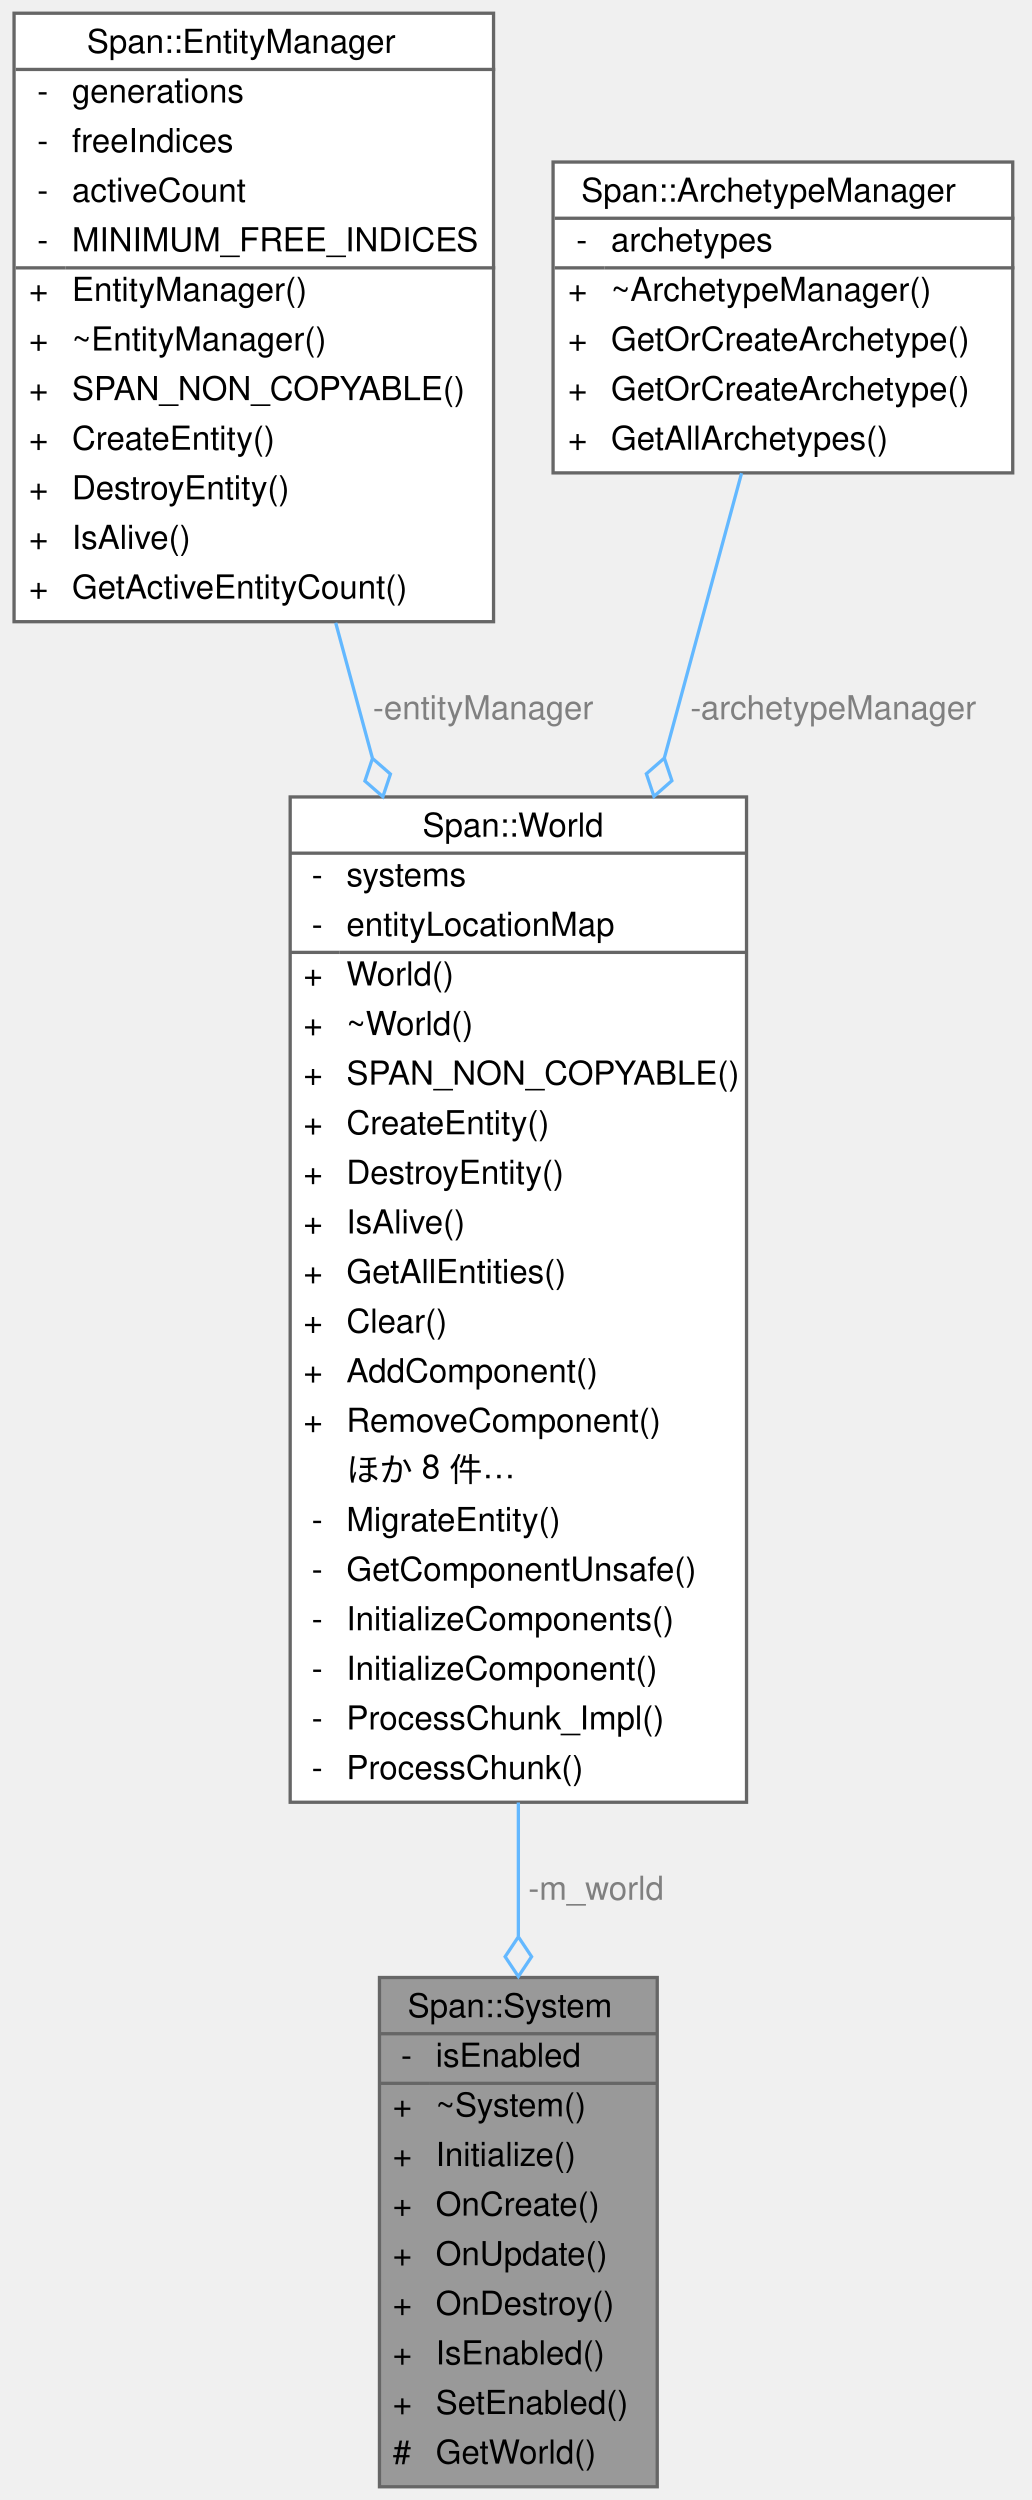
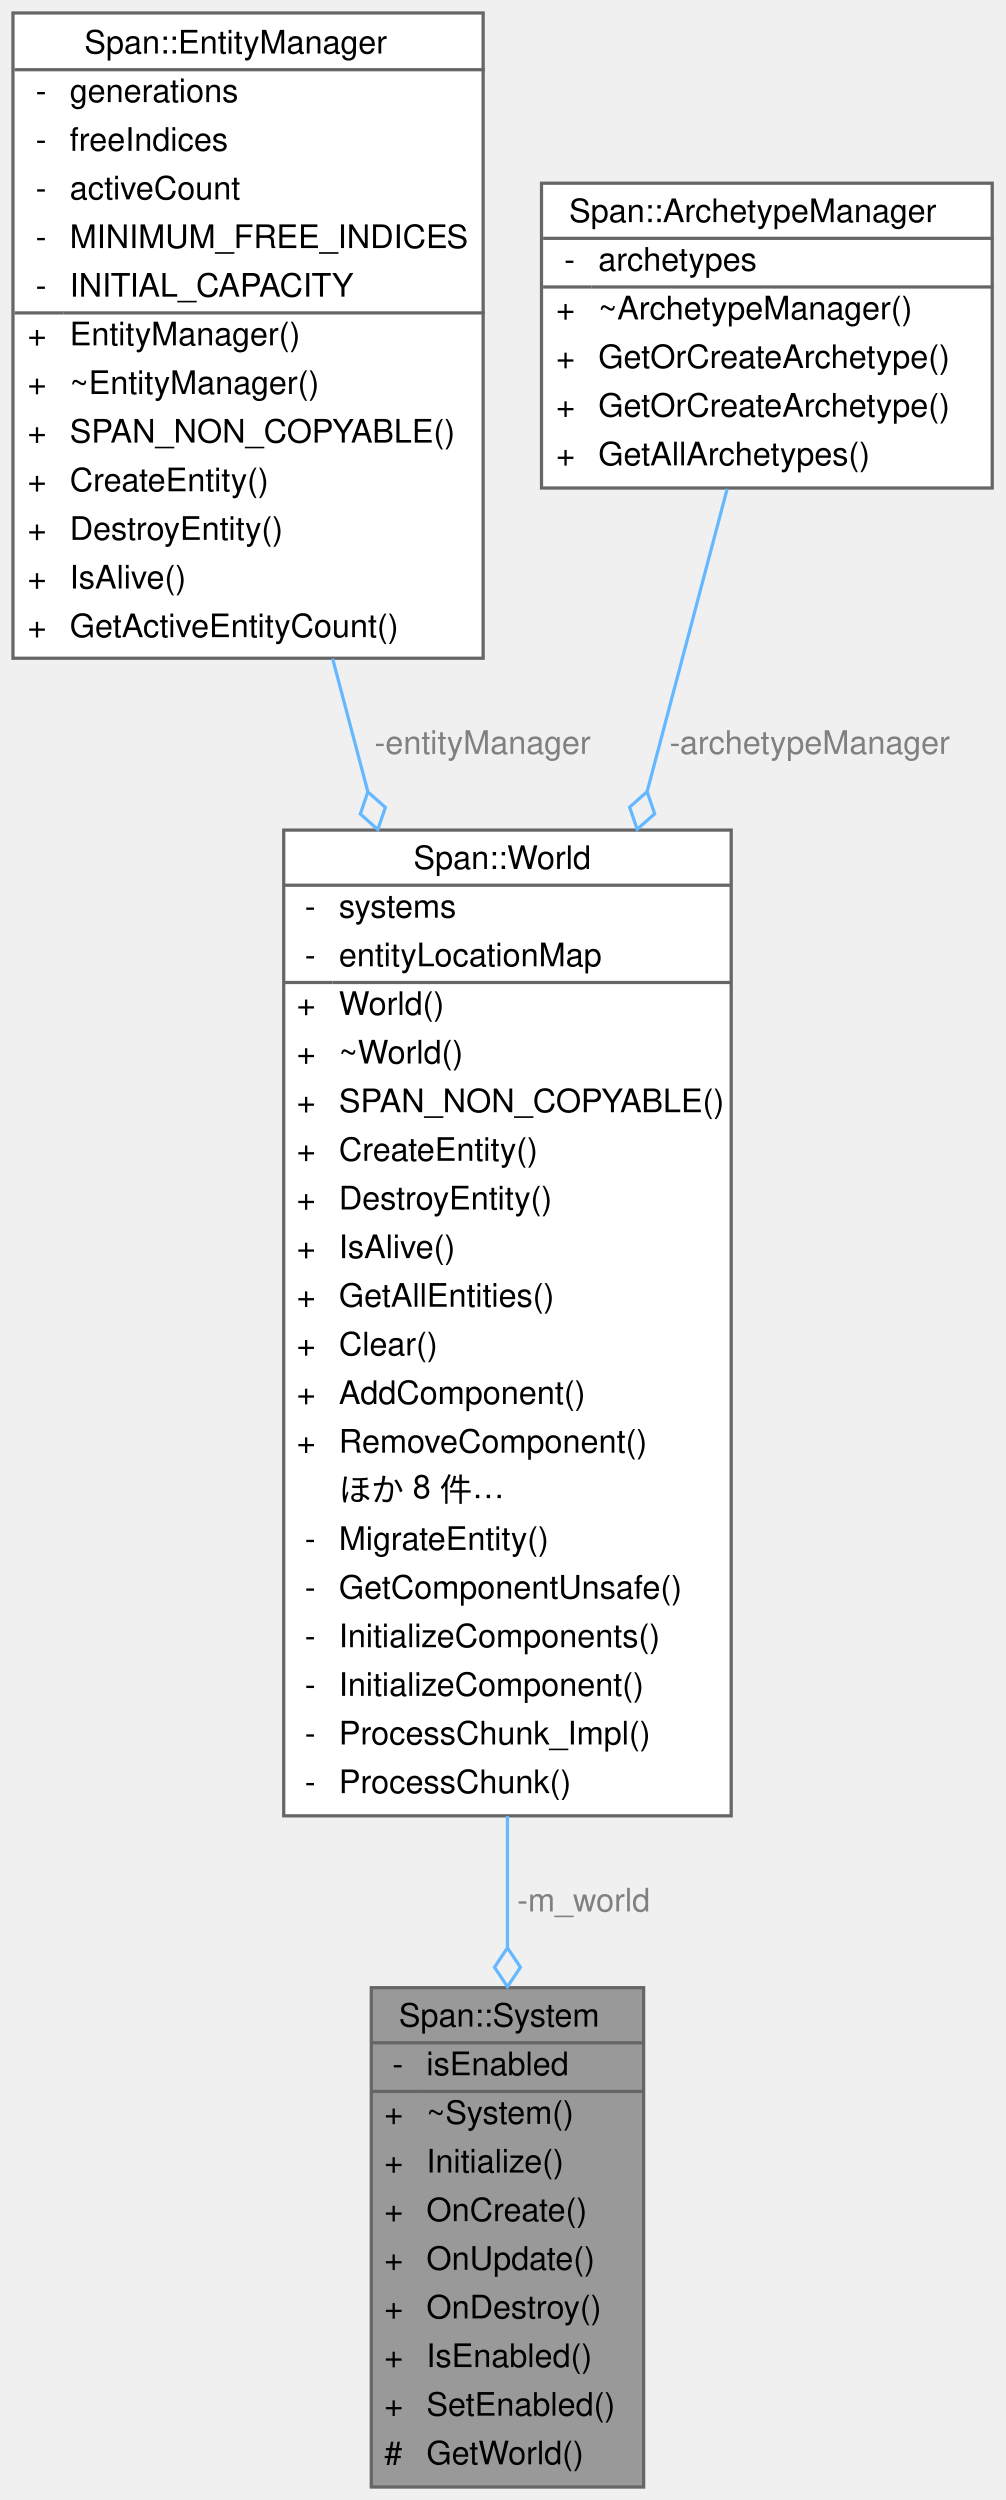
- <svg xmlns="http://www.w3.org/2000/svg" xmlns:xlink="http://www.w3.org/1999/xlink" width="312pt" height="756pt" viewBox="0.00 0.00 311.50 756.00">
-   <g id="graph0" class="graph" transform="scale(1 1) rotate(0) translate(4 752)">
+ <svg xmlns="http://www.w3.org/2000/svg" xmlns:xlink="http://www.w3.org/1999/xlink" width="310pt" height="771pt" viewBox="0.00 0.00 310.00 771.00">
+   <g id="graph0" class="graph" transform="scale(1 1) rotate(0) translate(4 767)">
    <g id="Node000001" class="node">
      <g id="a_Node000001">
        <a xlink:title="🧠 ゲームロジックを実装するための基底クラス。">
          <polygon fill="#999999" stroke="transparent" points="194.5,-154 110.5,-154 110.5,0 194.5,0 194.5,-154" />
          <text text-anchor="start" x="119" y="-142" font-family="Helvetica,sans-Serif" font-size="10.00">Span::System</text>
          <text text-anchor="start" x="117" y="-127" font-family="Helvetica,sans-Serif" font-size="10.00">-</text>
          <text text-anchor="start" x="127.5" y="-127" font-family="Helvetica,sans-Serif" font-size="10.00">isEnabled</text>
          <text text-anchor="start" x="114.5" y="-112" font-family="Helvetica,sans-Serif" font-size="10.00">+</text>
          <text text-anchor="start" x="127.5" y="-112" font-family="Helvetica,sans-Serif" font-size="10.00">~System()</text>
          <text text-anchor="start" x="114.5" y="-97" font-family="Helvetica,sans-Serif" font-size="10.00">+</text>
          <text text-anchor="start" x="127.5" y="-97" font-family="Helvetica,sans-Serif" font-size="10.00">Initialize()</text>
          <text text-anchor="start" x="114.5" y="-82" font-family="Helvetica,sans-Serif" font-size="10.00">+</text>
          <text text-anchor="start" x="127.5" y="-82" font-family="Helvetica,sans-Serif" font-size="10.00">OnCreate()</text>
          <text text-anchor="start" x="114.5" y="-67" font-family="Helvetica,sans-Serif" font-size="10.00">+</text>
          <text text-anchor="start" x="127.5" y="-67" font-family="Helvetica,sans-Serif" font-size="10.00">OnUpdate()</text>
          <text text-anchor="start" x="114.5" y="-52" font-family="Helvetica,sans-Serif" font-size="10.00">+</text>
          <text text-anchor="start" x="127.5" y="-52" font-family="Helvetica,sans-Serif" font-size="10.00">OnDestroy()</text>
          <text text-anchor="start" x="114.5" y="-37" font-family="Helvetica,sans-Serif" font-size="10.00">+</text>
          <text text-anchor="start" x="127.5" y="-37" font-family="Helvetica,sans-Serif" font-size="10.00">IsEnabled()</text>
          <text text-anchor="start" x="114.5" y="-22" font-family="Helvetica,sans-Serif" font-size="10.00">+</text>
          <text text-anchor="start" x="127.5" y="-22" font-family="Helvetica,sans-Serif" font-size="10.00">SetEnabled()</text>
          <text text-anchor="start" x="114.5" y="-7" font-family="Helvetica,sans-Serif" font-size="10.00">#</text>
          <text text-anchor="start" x="127.5" y="-7" font-family="Helvetica,sans-Serif" font-size="10.00">GetWorld()</text>
          <polygon fill="#666666" stroke="#666666" points="110.5,-137 110.5,-137 194.5,-137 194.5,-137 110.5,-137" />
          <polygon fill="#666666" stroke="#666666" points="110.5,-122 110.5,-122 125.5,-122 125.5,-122 110.5,-122" />
          <polygon fill="#666666" stroke="#666666" points="125.5,-122 125.5,-122 194.5,-122 194.5,-122 125.5,-122" />
          <polygon fill="none" stroke="#666666" points="110.5,0 110.5,-154 194.5,-154 194.5,0 110.5,0" />
        </a>
      </g>
    </g>
    <g id="Node000002" class="node">
      <g id="a_Node000002">
        <a xlink:href="classSpan_1_1World.html" target="_top" xlink:title="🌏 ECSの管理マネージャー。全てのEntityとSystemを保持します。">
          <polygon fill="white" stroke="transparent" points="221.5,-511 83.5,-511 83.5,-207 221.5,-207 221.5,-511" />
          <text text-anchor="start" x="123.5" y="-499" font-family="Helvetica,sans-Serif" font-size="10.00">Span::World</text>
          <text text-anchor="start" x="90" y="-484" font-family="Helvetica,sans-Serif" font-size="10.00">-</text>
          <text text-anchor="start" x="100.5" y="-484" font-family="Helvetica,sans-Serif" font-size="10.00">systems</text>
          <text text-anchor="start" x="90" y="-469" font-family="Helvetica,sans-Serif" font-size="10.00">-</text>
          <text text-anchor="start" x="100.5" y="-469" font-family="Helvetica,sans-Serif" font-size="10.00">entityLocationMap</text>
          <text text-anchor="start" x="87.5" y="-454" font-family="Helvetica,sans-Serif" font-size="10.00">+</text>
          <text text-anchor="start" x="100.5" y="-454" font-family="Helvetica,sans-Serif" font-size="10.00">World()</text>
          <text text-anchor="start" x="87.5" y="-439" font-family="Helvetica,sans-Serif" font-size="10.00">+</text>
          <text text-anchor="start" x="100.5" y="-439" font-family="Helvetica,sans-Serif" font-size="10.00">~World()</text>
          <text text-anchor="start" x="87.5" y="-424" font-family="Helvetica,sans-Serif" font-size="10.00">+</text>
          <text text-anchor="start" x="100.5" y="-424" font-family="Helvetica,sans-Serif" font-size="10.00">SPAN_NON_COPYABLE()</text>
          <text text-anchor="start" x="87.5" y="-409" font-family="Helvetica,sans-Serif" font-size="10.00">+</text>
          <text text-anchor="start" x="100.5" y="-409" font-family="Helvetica,sans-Serif" font-size="10.00">CreateEntity()</text>
          <text text-anchor="start" x="87.5" y="-394" font-family="Helvetica,sans-Serif" font-size="10.00">+</text>
          <text text-anchor="start" x="100.5" y="-394" font-family="Helvetica,sans-Serif" font-size="10.00">DestroyEntity()</text>
          <text text-anchor="start" x="87.5" y="-379" font-family="Helvetica,sans-Serif" font-size="10.00">+</text>
          <text text-anchor="start" x="100.5" y="-379" font-family="Helvetica,sans-Serif" font-size="10.00">IsAlive()</text>
          <text text-anchor="start" x="87.5" y="-364" font-family="Helvetica,sans-Serif" font-size="10.00">+</text>
          <text text-anchor="start" x="100.5" y="-364" font-family="Helvetica,sans-Serif" font-size="10.00">GetAllEntities()</text>
          <text text-anchor="start" x="87.5" y="-349" font-family="Helvetica,sans-Serif" font-size="10.00">+</text>
          <text text-anchor="start" x="100.5" y="-349" font-family="Helvetica,sans-Serif" font-size="10.00">Clear()</text>
          <text text-anchor="start" x="87.5" y="-334" font-family="Helvetica,sans-Serif" font-size="10.00">+</text>
          <text text-anchor="start" x="100.5" y="-334" font-family="Helvetica,sans-Serif" font-size="10.00">AddComponent()</text>
          <text text-anchor="start" x="87.5" y="-319" font-family="Helvetica,sans-Serif" font-size="10.00">+</text>
          <text text-anchor="start" x="100.5" y="-319" font-family="Helvetica,sans-Serif" font-size="10.00">RemoveComponent()</text>
          <text text-anchor="start" x="100.5" y="-304" font-family="Helvetica,sans-Serif" font-size="10.00">ほか 8 件…</text>
          <text text-anchor="start" x="90" y="-289" font-family="Helvetica,sans-Serif" font-size="10.00">-</text>
          <text text-anchor="start" x="100.5" y="-289" font-family="Helvetica,sans-Serif" font-size="10.00">MigrateEntity()</text>
          <text text-anchor="start" x="90" y="-274" font-family="Helvetica,sans-Serif" font-size="10.00">-</text>
          <text text-anchor="start" x="100.5" y="-274" font-family="Helvetica,sans-Serif" font-size="10.00">GetComponentUnsafe()</text>
          <text text-anchor="start" x="90" y="-259" font-family="Helvetica,sans-Serif" font-size="10.00">-</text>
          <text text-anchor="start" x="100.5" y="-259" font-family="Helvetica,sans-Serif" font-size="10.00">InitializeComponents()</text>
          <text text-anchor="start" x="90" y="-244" font-family="Helvetica,sans-Serif" font-size="10.00">-</text>
          <text text-anchor="start" x="100.5" y="-244" font-family="Helvetica,sans-Serif" font-size="10.00">InitializeComponent()</text>
          <text text-anchor="start" x="90" y="-229" font-family="Helvetica,sans-Serif" font-size="10.00">-</text>
          <text text-anchor="start" x="100.5" y="-229" font-family="Helvetica,sans-Serif" font-size="10.00">ProcessChunk_Impl()</text>
          <text text-anchor="start" x="90" y="-214" font-family="Helvetica,sans-Serif" font-size="10.00">-</text>
          <text text-anchor="start" x="100.5" y="-214" font-family="Helvetica,sans-Serif" font-size="10.00">ProcessChunk()</text>
          <polygon fill="#666666" stroke="#666666" points="83.5,-494 83.5,-494 221.5,-494 221.5,-494 83.5,-494" />
          <polygon fill="#666666" stroke="#666666" points="83.5,-464 83.5,-464 98.5,-464 98.5,-464 83.5,-464" />
          <polygon fill="#666666" stroke="#666666" points="98.5,-464 98.5,-464 221.5,-464 221.5,-464 98.5,-464" />
          <polygon fill="none" stroke="#666666" points="83.5,-207 83.5,-511 221.5,-511 221.5,-207 83.5,-207" />
        </a>
      </g>
    </g>
    <g id="edge1_Node000001_Node000002" class="edge">
      <g id="a_edge1_Node000001_Node000002">
        <a xlink:title=" ">
          <path fill="none" stroke="#63b8ff" d="M152.5,-206.94C152.5,-193.14 152.5,-179.48 152.5,-166.51" />
          <polygon fill="none" stroke="#63b8ff" points="152.5,-166.3 148.5,-160.3 152.5,-154.3 156.5,-160.3 152.5,-166.3" />
        </a>
      </g>
      <text text-anchor="start" x="155.5" y="-177.5" font-family="Helvetica,sans-Serif" font-size="10.00" fill="grey">-m_world</text>
    </g>
    <g id="Node000003" class="node">
      <g id="a_Node000003">
        <a xlink:href="classSpan_1_1EntityManager.html" target="_top" xlink:title="🆔 Entity IDの発行、破棄、有効性チェックを行う管理クラス。">
-           <polygon fill="white" stroke="transparent" points="145,-748 0,-748 0,-564 145,-564 145,-748" />
-           <text text-anchor="start" x="22" y="-736" font-family="Helvetica,sans-Serif" font-size="10.00">Span::EntityManager</text>
-           <text text-anchor="start" x="7" y="-721" font-family="Helvetica,sans-Serif" font-size="10.00">-</text>
-           <text text-anchor="start" x="17.5" y="-721" font-family="Helvetica,sans-Serif" font-size="10.00">generations</text>
-           <text text-anchor="start" x="7" y="-706" font-family="Helvetica,sans-Serif" font-size="10.00">-</text>
-           <text text-anchor="start" x="17.5" y="-706" font-family="Helvetica,sans-Serif" font-size="10.00">freeIndices</text>
-           <text text-anchor="start" x="7" y="-691" font-family="Helvetica,sans-Serif" font-size="10.00">-</text>
-           <text text-anchor="start" x="17.5" y="-691" font-family="Helvetica,sans-Serif" font-size="10.00">activeCount</text>
-           <text text-anchor="start" x="7" y="-676" font-family="Helvetica,sans-Serif" font-size="10.00">-</text>
-           <text text-anchor="start" x="17.5" y="-676" font-family="Helvetica,sans-Serif" font-size="10.00">MINIMUM_FREE_INDICES</text>
-           <text text-anchor="start" x="4.5" y="-661" font-family="Helvetica,sans-Serif" font-size="10.00">+</text>
-           <text text-anchor="start" x="17.5" y="-661" font-family="Helvetica,sans-Serif" font-size="10.00">EntityManager()</text>
-           <text text-anchor="start" x="4.5" y="-646" font-family="Helvetica,sans-Serif" font-size="10.00">+</text>
-           <text text-anchor="start" x="17.5" y="-646" font-family="Helvetica,sans-Serif" font-size="10.00">~EntityManager()</text>
-           <text text-anchor="start" x="4.5" y="-631" font-family="Helvetica,sans-Serif" font-size="10.00">+</text>
-           <text text-anchor="start" x="17.5" y="-631" font-family="Helvetica,sans-Serif" font-size="10.00">SPAN_NON_COPYABLE()</text>
-           <text text-anchor="start" x="4.5" y="-616" font-family="Helvetica,sans-Serif" font-size="10.00">+</text>
-           <text text-anchor="start" x="17.5" y="-616" font-family="Helvetica,sans-Serif" font-size="10.00">CreateEntity()</text>
-           <text text-anchor="start" x="4.5" y="-601" font-family="Helvetica,sans-Serif" font-size="10.00">+</text>
-           <text text-anchor="start" x="17.5" y="-601" font-family="Helvetica,sans-Serif" font-size="10.00">DestroyEntity()</text>
-           <text text-anchor="start" x="4.5" y="-586" font-family="Helvetica,sans-Serif" font-size="10.00">+</text>
-           <text text-anchor="start" x="17.5" y="-586" font-family="Helvetica,sans-Serif" font-size="10.00">IsAlive()</text>
-           <text text-anchor="start" x="4.5" y="-571" font-family="Helvetica,sans-Serif" font-size="10.00">+</text>
-           <text text-anchor="start" x="17.5" y="-571" font-family="Helvetica,sans-Serif" font-size="10.00">GetActiveEntityCount()</text>
-           <polygon fill="#666666" stroke="#666666" points="0.5,-731 0.5,-731 145.5,-731 145.5,-731 0.5,-731" />
-           <polygon fill="#666666" stroke="#666666" points="0.5,-671 0.5,-671 15.5,-671 15.5,-671 0.5,-671" />
-           <polygon fill="#666666" stroke="#666666" points="15.5,-671 15.5,-671 145.5,-671 145.5,-671 15.5,-671" />
-           <polygon fill="none" stroke="#666666" points="0,-564 0,-748 145,-748 145,-564 0,-564" />
+           <polygon fill="white" stroke="transparent" points="145,-763 0,-763 0,-564 145,-564 145,-763" />
+           <text text-anchor="start" x="22" y="-750.5" font-family="Helvetica,sans-Serif" font-size="10.00">Span::EntityManager</text>
+           <text text-anchor="start" x="7" y="-735.5" font-family="Helvetica,sans-Serif" font-size="10.00">-</text>
+           <text text-anchor="start" x="17.5" y="-735.5" font-family="Helvetica,sans-Serif" font-size="10.00">generations</text>
+           <text text-anchor="start" x="7" y="-720.5" font-family="Helvetica,sans-Serif" font-size="10.00">-</text>
+           <text text-anchor="start" x="17.5" y="-720.5" font-family="Helvetica,sans-Serif" font-size="10.00">freeIndices</text>
+           <text text-anchor="start" x="7" y="-705.5" font-family="Helvetica,sans-Serif" font-size="10.00">-</text>
+           <text text-anchor="start" x="17.5" y="-705.5" font-family="Helvetica,sans-Serif" font-size="10.00">activeCount</text>
+           <text text-anchor="start" x="7" y="-690.5" font-family="Helvetica,sans-Serif" font-size="10.00">-</text>
+           <text text-anchor="start" x="17.5" y="-690.5" font-family="Helvetica,sans-Serif" font-size="10.00">MINIMUM_FREE_INDICES</text>
+           <text text-anchor="start" x="7" y="-675.5" font-family="Helvetica,sans-Serif" font-size="10.00">-</text>
+           <text text-anchor="start" x="17.5" y="-675.5" font-family="Helvetica,sans-Serif" font-size="10.00">INITIAL_CAPACITY</text>
+           <text text-anchor="start" x="4.5" y="-660.5" font-family="Helvetica,sans-Serif" font-size="10.00">+</text>
+           <text text-anchor="start" x="17.5" y="-660.5" font-family="Helvetica,sans-Serif" font-size="10.00">EntityManager()</text>
+           <text text-anchor="start" x="4.5" y="-645.5" font-family="Helvetica,sans-Serif" font-size="10.00">+</text>
+           <text text-anchor="start" x="17.5" y="-645.5" font-family="Helvetica,sans-Serif" font-size="10.00">~EntityManager()</text>
+           <text text-anchor="start" x="4.5" y="-630.5" font-family="Helvetica,sans-Serif" font-size="10.00">+</text>
+           <text text-anchor="start" x="17.5" y="-630.5" font-family="Helvetica,sans-Serif" font-size="10.00">SPAN_NON_COPYABLE()</text>
+           <text text-anchor="start" x="4.5" y="-615.5" font-family="Helvetica,sans-Serif" font-size="10.00">+</text>
+           <text text-anchor="start" x="17.5" y="-615.5" font-family="Helvetica,sans-Serif" font-size="10.00">CreateEntity()</text>
+           <text text-anchor="start" x="4.5" y="-600.5" font-family="Helvetica,sans-Serif" font-size="10.00">+</text>
+           <text text-anchor="start" x="17.5" y="-600.5" font-family="Helvetica,sans-Serif" font-size="10.00">DestroyEntity()</text>
+           <text text-anchor="start" x="4.5" y="-585.5" font-family="Helvetica,sans-Serif" font-size="10.00">+</text>
+           <text text-anchor="start" x="17.5" y="-585.5" font-family="Helvetica,sans-Serif" font-size="10.00">IsAlive()</text>
+           <text text-anchor="start" x="4.5" y="-570.5" font-family="Helvetica,sans-Serif" font-size="10.00">+</text>
+           <text text-anchor="start" x="17.5" y="-570.5" font-family="Helvetica,sans-Serif" font-size="10.00">GetActiveEntityCount()</text>
+           <polygon fill="#666666" stroke="#666666" points="0.5,-745.5 0.5,-745.5 145.5,-745.5 145.5,-745.5 0.5,-745.5" />
+           <polygon fill="#666666" stroke="#666666" points="0.5,-670.5 0.5,-670.5 15.5,-670.5 15.5,-670.5 0.5,-670.5" />
+           <polygon fill="#666666" stroke="#666666" points="15.5,-670.5 15.5,-670.5 145.5,-670.5 145.5,-670.5 15.5,-670.5" />
+           <polygon fill="none" stroke="#666666" points="0,-564 0,-763 145,-763 145,-564 0,-564" />
        </a>
      </g>
    </g>
    <g id="edge2_Node000002_Node000003" class="edge">
      <g id="a_edge2_Node000002_Node000003">
        <a xlink:title=" ">
-           <path fill="none" stroke="#63b8ff" d="M97.26,-563.68C100.81,-550.59 104.55,-536.81 108.34,-522.84" />
-           <polygon fill="none" stroke="#63b8ff" points="108.39,-522.66 106.1,-515.82 111.53,-511.08 113.82,-517.92 108.39,-522.66" />
+           <path fill="none" stroke="#63b8ff" d="M98.58,-563.87C102.08,-550.67 105.73,-536.86 109.42,-522.91" />
+           <polygon fill="none" stroke="#63b8ff" points="109.45,-522.78 107.12,-515.96 112.52,-511.18 114.85,-518 109.45,-522.78" />
        </a>
      </g>
-       <text text-anchor="start" x="108.5" y="-534.5" font-family="Helvetica,sans-Serif" font-size="10.00" fill="grey">-entityManager</text>
+       <text text-anchor="start" x="111.5" y="-534.5" font-family="Helvetica,sans-Serif" font-size="10.00" fill="grey">-entityManager</text>
    </g>
    <g id="Node000004" class="node">
      <g id="a_Node000004">
        <a xlink:href="classSpan_1_1ArchetypeManager.html" target="_top" xlink:title="🏭 アーキタイプファクトリー&amp;キャッシュ。">
-           <polygon fill="white" stroke="transparent" points="302,-703 163,-703 163,-609 302,-609 302,-703" />
-           <text text-anchor="start" x="171.5" y="-691" font-family="Helvetica,sans-Serif" font-size="10.00">Span::ArchetypeManager</text>
-           <text text-anchor="start" x="170" y="-676" font-family="Helvetica,sans-Serif" font-size="10.00">-</text>
-           <text text-anchor="start" x="180.5" y="-676" font-family="Helvetica,sans-Serif" font-size="10.00">archetypes</text>
-           <text text-anchor="start" x="167.5" y="-661" font-family="Helvetica,sans-Serif" font-size="10.00">+</text>
-           <text text-anchor="start" x="180.5" y="-661" font-family="Helvetica,sans-Serif" font-size="10.00">~ArchetypeManager()</text>
-           <text text-anchor="start" x="167.5" y="-646" font-family="Helvetica,sans-Serif" font-size="10.00">+</text>
-           <text text-anchor="start" x="180.5" y="-646" font-family="Helvetica,sans-Serif" font-size="10.00">GetOrCreateArchetype()</text>
-           <text text-anchor="start" x="167.5" y="-631" font-family="Helvetica,sans-Serif" font-size="10.00">+</text>
-           <text text-anchor="start" x="180.5" y="-631" font-family="Helvetica,sans-Serif" font-size="10.00">GetOrCreateArchetype()</text>
-           <text text-anchor="start" x="167.5" y="-616" font-family="Helvetica,sans-Serif" font-size="10.00">+</text>
-           <text text-anchor="start" x="180.5" y="-616" font-family="Helvetica,sans-Serif" font-size="10.00">GetAllArchetypes()</text>
-           <polygon fill="#666666" stroke="#666666" points="163.5,-686 163.5,-686 302.5,-686 302.5,-686 163.5,-686" />
-           <polygon fill="#666666" stroke="#666666" points="163.5,-671 163.5,-671 178.5,-671 178.5,-671 163.5,-671" />
-           <polygon fill="#666666" stroke="#666666" points="178.5,-671 178.5,-671 302.5,-671 302.5,-671 178.5,-671" />
-           <polygon fill="none" stroke="#666666" points="163,-609 163,-703 302,-703 302,-609 163,-609" />
+           <polygon fill="white" stroke="transparent" points="302,-710.5 163,-710.5 163,-616.5 302,-616.5 302,-710.5" />
+           <text text-anchor="start" x="171.5" y="-698.5" font-family="Helvetica,sans-Serif" font-size="10.00">Span::ArchetypeManager</text>
+           <text text-anchor="start" x="170" y="-683.5" font-family="Helvetica,sans-Serif" font-size="10.00">-</text>
+           <text text-anchor="start" x="180.5" y="-683.5" font-family="Helvetica,sans-Serif" font-size="10.00">archetypes</text>
+           <text text-anchor="start" x="167.5" y="-668.5" font-family="Helvetica,sans-Serif" font-size="10.00">+</text>
+           <text text-anchor="start" x="180.5" y="-668.5" font-family="Helvetica,sans-Serif" font-size="10.00">~ArchetypeManager()</text>
+           <text text-anchor="start" x="167.5" y="-653.5" font-family="Helvetica,sans-Serif" font-size="10.00">+</text>
+           <text text-anchor="start" x="180.5" y="-653.5" font-family="Helvetica,sans-Serif" font-size="10.00">GetOrCreateArchetype()</text>
+           <text text-anchor="start" x="167.5" y="-638.5" font-family="Helvetica,sans-Serif" font-size="10.00">+</text>
+           <text text-anchor="start" x="180.5" y="-638.5" font-family="Helvetica,sans-Serif" font-size="10.00">GetOrCreateArchetype()</text>
+           <text text-anchor="start" x="167.5" y="-623.5" font-family="Helvetica,sans-Serif" font-size="10.00">+</text>
+           <text text-anchor="start" x="180.5" y="-623.5" font-family="Helvetica,sans-Serif" font-size="10.00">GetAllArchetypes()</text>
+           <polygon fill="#666666" stroke="#666666" points="163.5,-693.5 163.5,-693.5 302.5,-693.5 302.5,-693.5 163.5,-693.5" />
+           <polygon fill="#666666" stroke="#666666" points="163.5,-678.5 163.5,-678.5 178.5,-678.5 178.5,-678.5 163.5,-678.5" />
+           <polygon fill="#666666" stroke="#666666" points="178.5,-678.5 178.5,-678.5 302.5,-678.5 302.5,-678.5 178.5,-678.5" />
+           <polygon fill="none" stroke="#666666" points="163,-616.5 163,-710.5 302,-710.5 302,-616.5 163,-616.5" />
        </a>
      </g>
    </g>
    <g id="edge3_Node000002_Node000004" class="edge">
      <g id="a_edge3_Node000002_Node000004">
        <a xlink:title=" ">
-           <path fill="none" stroke="#63b8ff" d="M220,-608.91C213.54,-585.09 205.23,-554.44 196.66,-522.85" />
-           <polygon fill="none" stroke="#63b8ff" points="196.64,-522.75 191.21,-518.01 193.5,-511.17 198.93,-515.92 196.64,-522.75" />
+           <path fill="none" stroke="#63b8ff" d="M220.26,-616.23C213.5,-590.65 204.65,-557.17 195.58,-522.89" />
+           <polygon fill="none" stroke="#63b8ff" points="195.57,-522.85 190.17,-518.07 192.5,-511.25 197.9,-516.02 195.57,-522.85" />
        </a>
      </g>
-       <text text-anchor="start" x="204.5" y="-534.5" font-family="Helvetica,sans-Serif" font-size="10.00" fill="grey">-archetypeManager</text>
+       <text text-anchor="start" x="202.5" y="-534.5" font-family="Helvetica,sans-Serif" font-size="10.00" fill="grey">-archetypeManager</text>
    </g>
  </g>
</svg>
